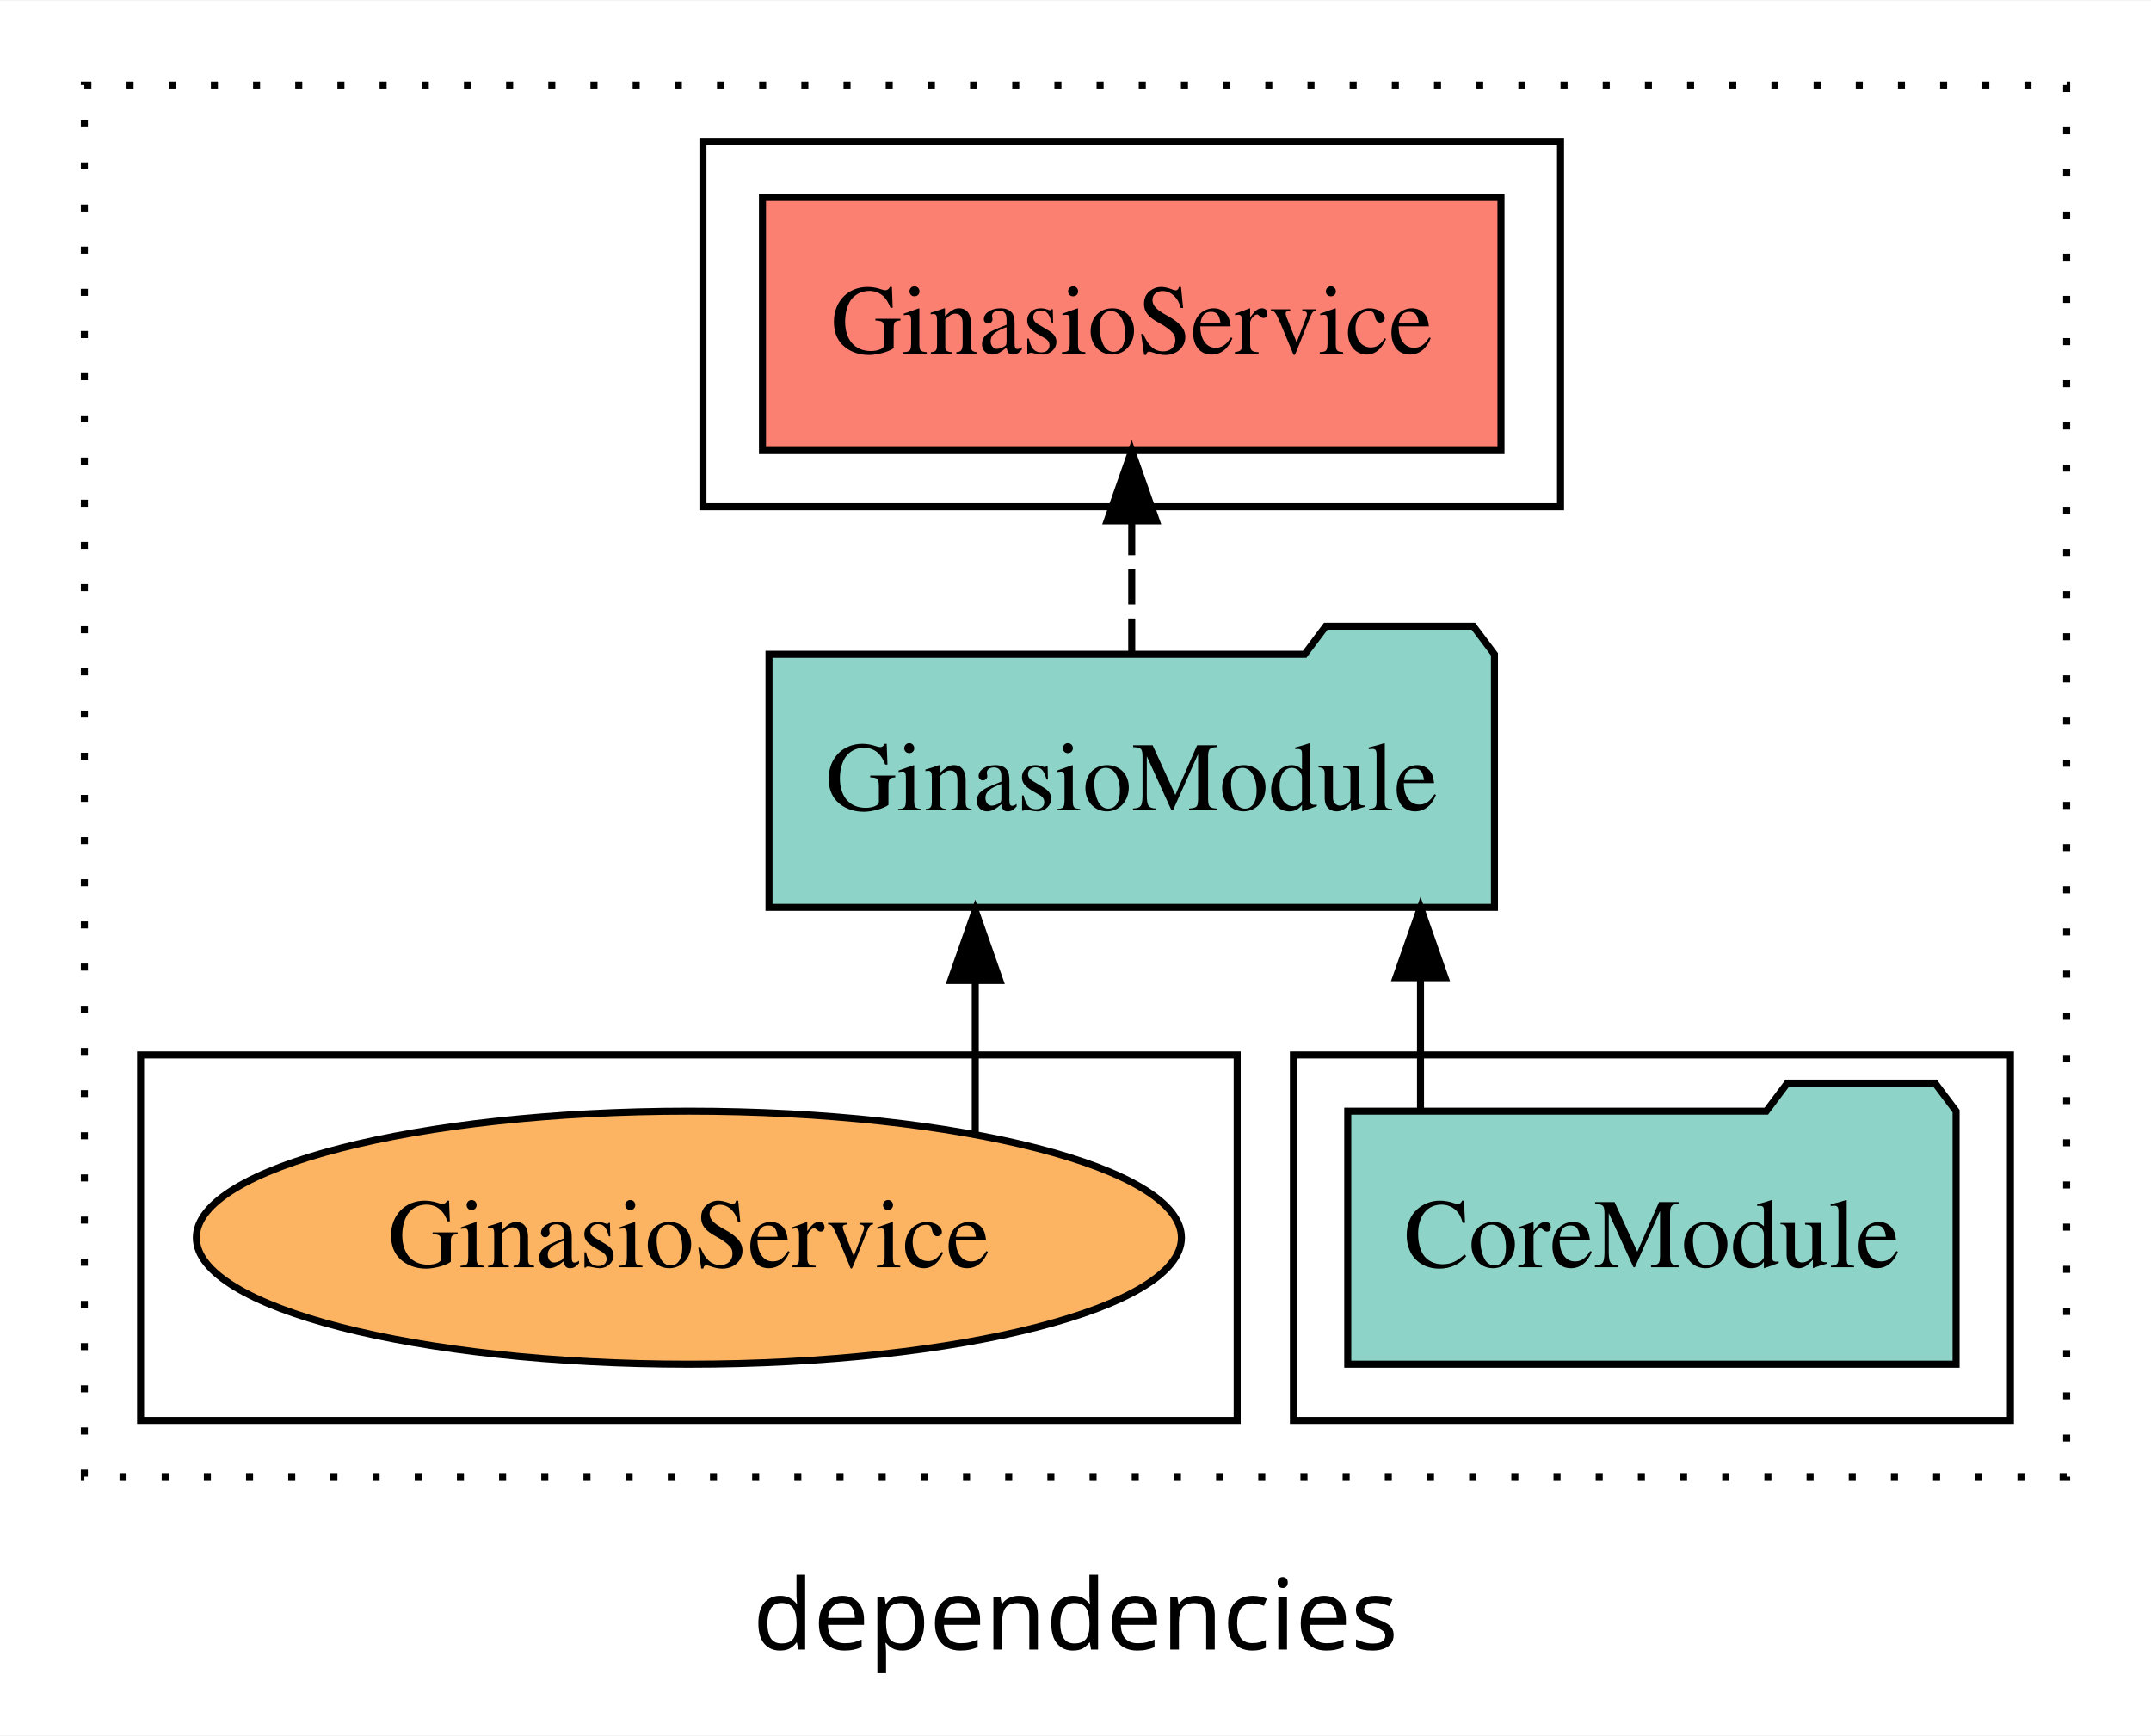
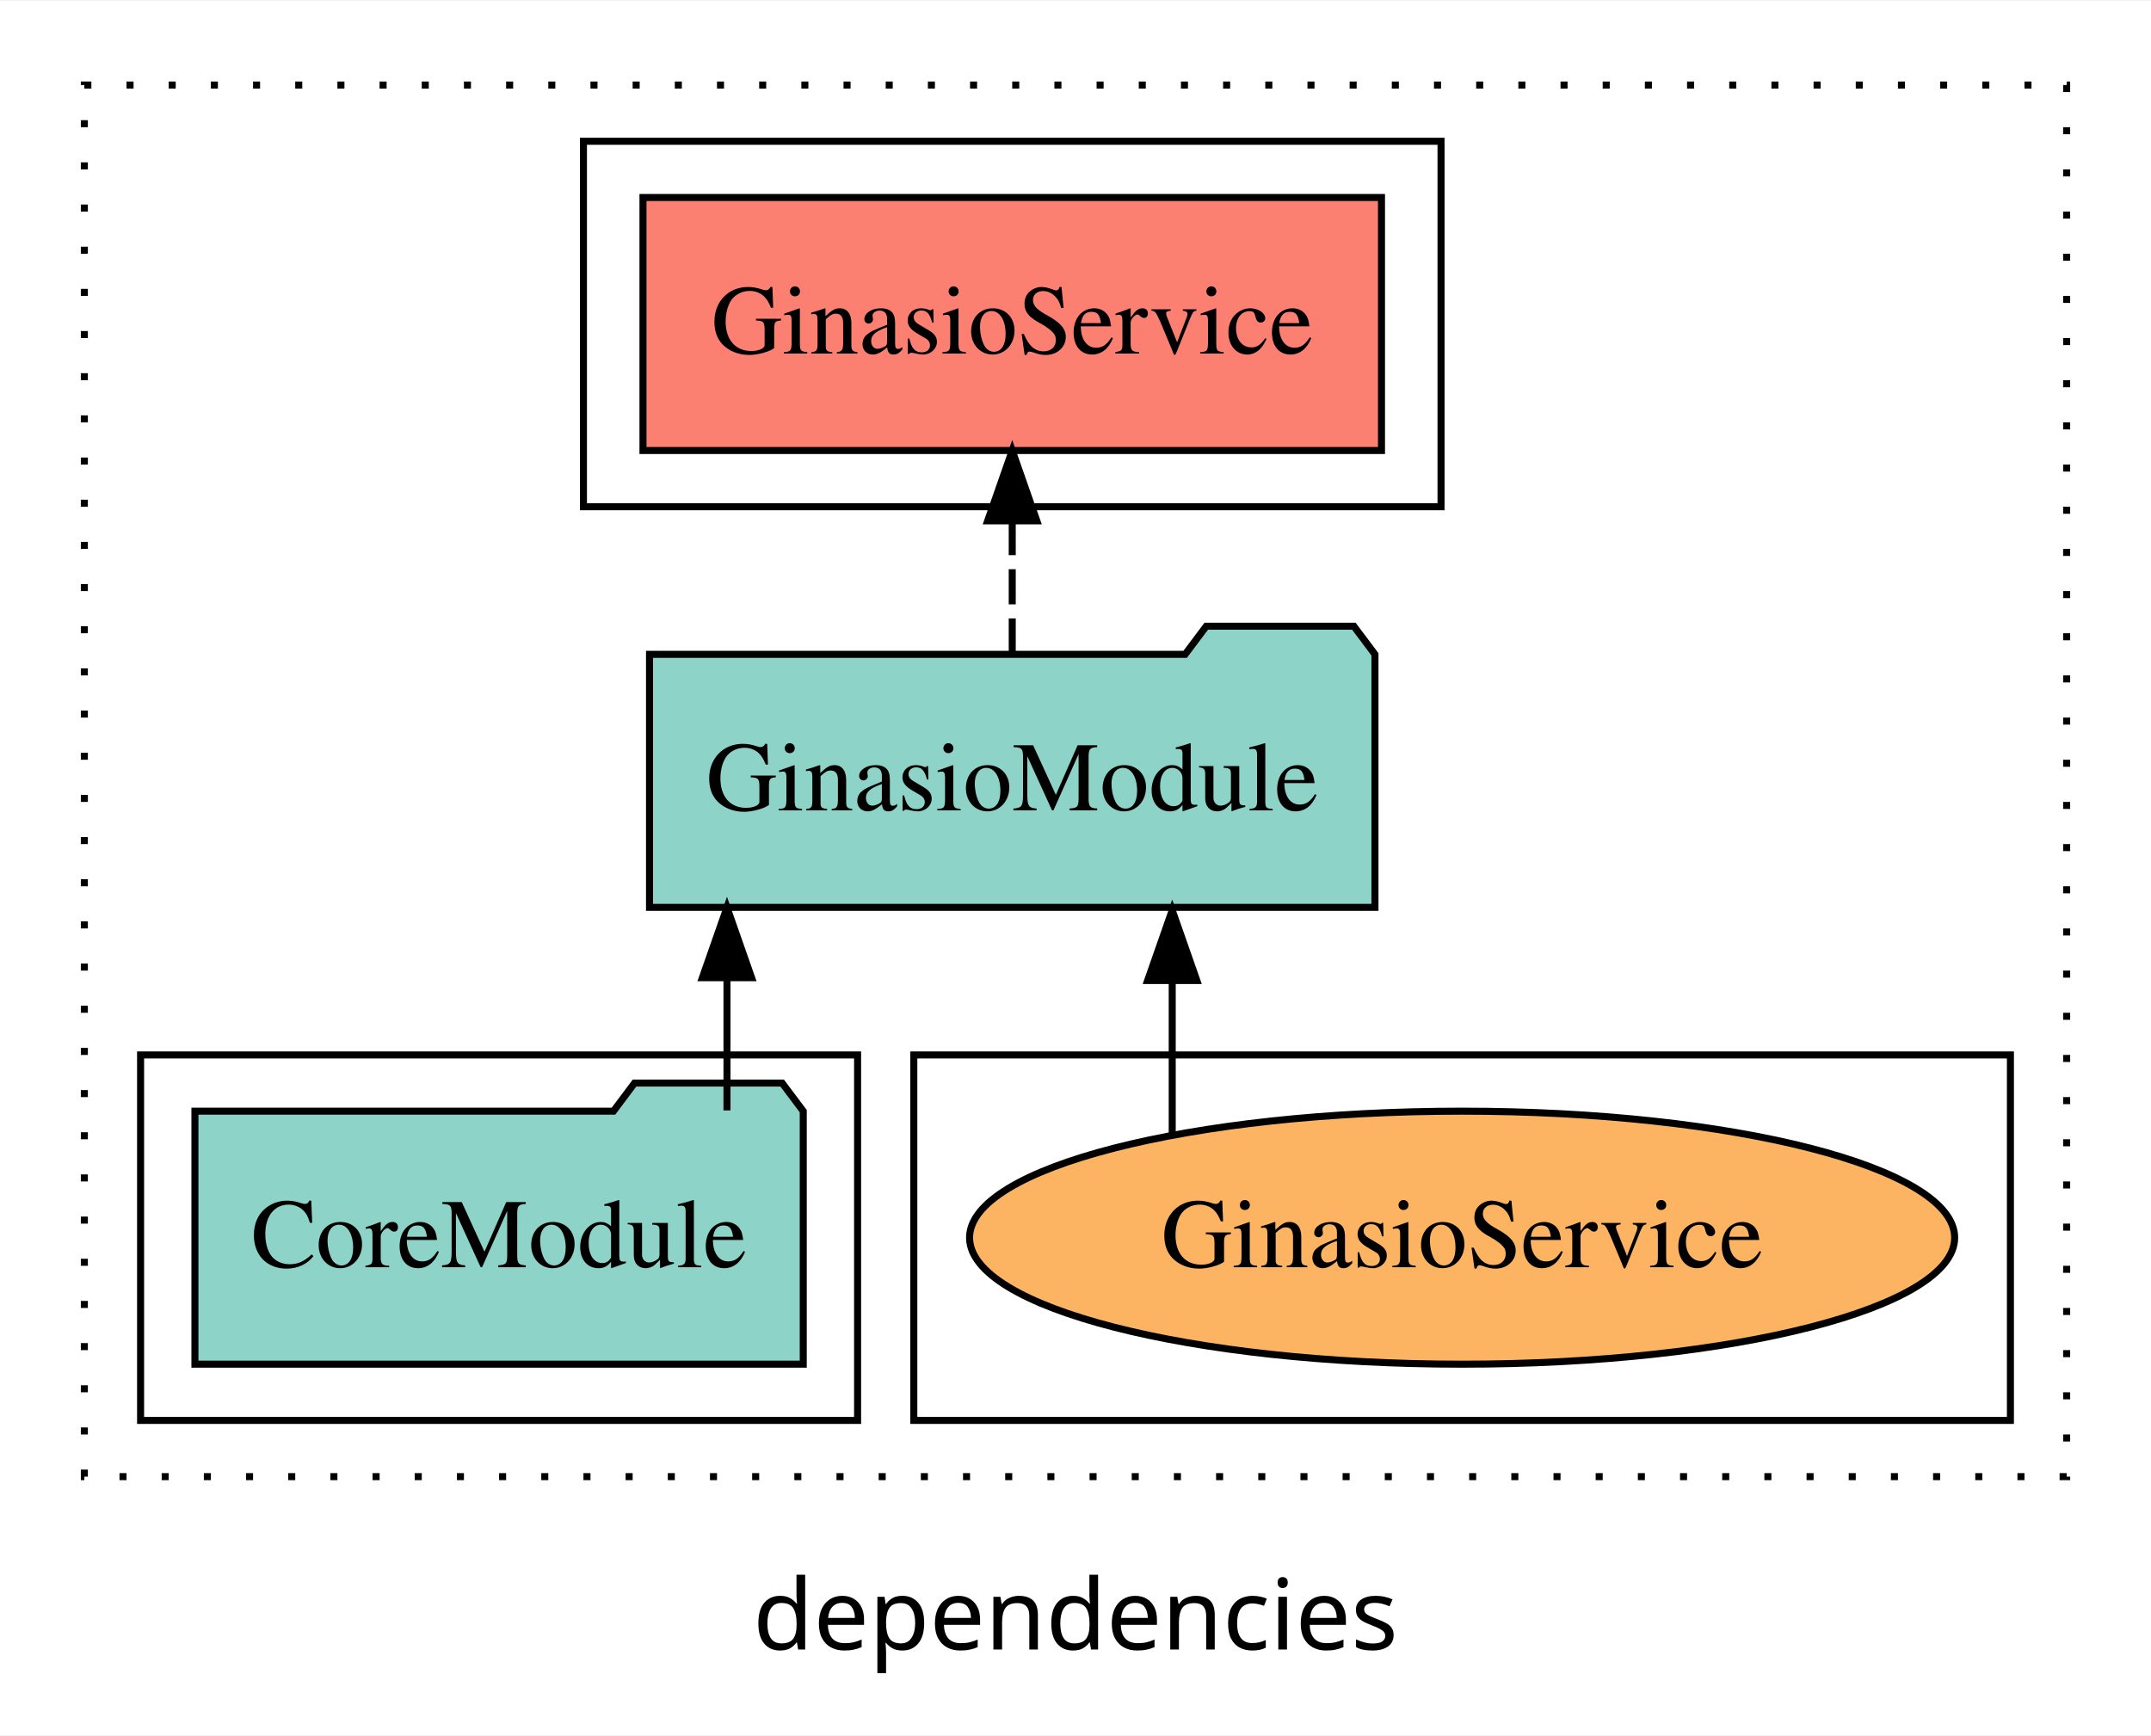
<svg xmlns="http://www.w3.org/2000/svg" width="306pt" height="247pt" viewBox="0.00 0.00 306.00 246.80">
  <g id="graph0" class="graph" transform="scale(1 1) rotate(0) translate(4 242.8)">
    <polygon fill="white" stroke="transparent" points="-4,4 -4,-242.8 302,-242.8 302,4 -4,4" />
    <text text-anchor="middle" x="149" y="-8.2" font-family="sans-serif" font-size="14.00">dependencies</text>
    <g id="clust1" class="cluster">
      <polygon fill="none" stroke="black" stroke-dasharray="1,5" points="8,-32.8 8,-230.8 290,-230.8 290,-32.8 8,-32.8" />
    </g>
+     <g id="clust6" class="cluster">
+       <polygon fill="none" stroke="black" points="126,-40.8 126,-92.8 282,-92.8 282,-40.8 126,-40.8" />
+     </g>
    <g id="clust4" class="cluster">
-       <polygon fill="none" stroke="black" points="96,-170.8 96,-222.8 218,-222.8 218,-170.8 96,-170.8" />
+       <polygon fill="none" stroke="black" points="79,-170.8 79,-222.8 201,-222.8 201,-170.8 79,-170.8" />
    </g>
    <g id="clust3" class="cluster">
-       <polygon fill="none" stroke="black" points="180,-40.8 180,-92.8 282,-92.8 282,-40.8 180,-40.8" />
-     </g>
-     <g id="clust6" class="cluster">
-       <polygon fill="none" stroke="black" points="16,-40.8 16,-92.8 172,-92.8 172,-40.8 16,-40.8" />
+       <polygon fill="none" stroke="black" points="16,-40.8 16,-92.8 118,-92.8 118,-40.8 16,-40.8" />
    </g>
    <g id="node1" class="node">
-       <polygon fill="#8dd3c7" stroke="black" points="274.27,-84.8 271.27,-88.8 250.27,-88.8 247.27,-84.8 187.73,-84.8 187.73,-48.8 274.27,-48.8 274.27,-84.8" />
-       <text text-anchor="middle" x="231" y="-62.6" font-family="Times,serif" font-size="14.00">CoreModule</text>
+       <polygon fill="#8dd3c7" stroke="black" points="110.27,-84.8 107.27,-88.8 86.27,-88.8 83.27,-84.8 23.73,-84.8 23.73,-48.8 110.27,-48.8 110.27,-84.8" />
+       <text text-anchor="middle" x="67" y="-62.6" font-family="Times,serif" font-size="14.00">CoreModule</text>
    </g>
    <g id="node2" class="node">
-       <polygon fill="#8dd3c7" stroke="black" points="208.6,-149.8 205.6,-153.8 184.6,-153.8 181.6,-149.8 105.4,-149.8 105.4,-113.8 208.6,-113.8 208.6,-149.8" />
-       <text text-anchor="middle" x="157" y="-127.6" font-family="Times,serif" font-size="14.00">GinasioModule</text>
+       <polygon fill="#8dd3c7" stroke="black" points="191.6,-149.8 188.6,-153.8 167.6,-153.8 164.6,-149.8 88.4,-149.8 88.4,-113.8 191.6,-113.8 191.6,-149.8" />
+       <text text-anchor="middle" x="140" y="-127.6" font-family="Times,serif" font-size="14.00">GinasioModule</text>
    </g>
    <g id="edge1" class="edge">
-       <path fill="none" stroke="black" d="M198.08,-84.91C198.08,-84.91 198.08,-103.79 198.08,-103.79" />
-       <polygon fill="black" stroke="black" points="194.58,-103.79 198.08,-113.79 201.58,-103.79 194.58,-103.79" />
+       <path fill="none" stroke="black" d="M99.42,-84.91C99.42,-84.91 99.42,-103.79 99.42,-103.79" />
+       <polygon fill="black" stroke="black" points="95.92,-103.79 99.42,-113.79 102.92,-103.79 95.92,-103.79" />
    </g>
    <g id="node3" class="node">
-       <polygon fill="#fb8072" stroke="black" points="209.53,-214.8 104.47,-214.8 104.47,-178.8 209.53,-178.8 209.53,-214.8" />
-       <text text-anchor="middle" x="157" y="-192.6" font-family="Times,serif" font-size="14.00">GinasioService </text>
+       <polygon fill="#fb8072" stroke="black" points="192.53,-214.8 87.47,-214.8 87.47,-178.8 192.53,-178.8 192.53,-214.8" />
+       <text text-anchor="middle" x="140" y="-192.6" font-family="Times,serif" font-size="14.00">GinasioService </text>
    </g>
    <g id="edge2" class="edge">
-       <path fill="none" stroke="black" stroke-dasharray="5,2" d="M157,-149.91C157,-149.91 157,-168.79 157,-168.79" />
-       <polygon fill="black" stroke="black" points="153.5,-168.79 157,-178.79 160.5,-168.79 153.5,-168.79" />
+       <path fill="none" stroke="black" stroke-dasharray="5,2" d="M140,-149.91C140,-149.91 140,-168.79 140,-168.79" />
+       <polygon fill="black" stroke="black" points="136.5,-168.79 140,-178.79 143.5,-168.79 136.5,-168.79" />
    </g>
    <g id="node4" class="node">
-       <ellipse fill="#fdb462" stroke="black" cx="94" cy="-66.8" rx="70.07" ry="18" />
-       <text text-anchor="middle" x="94" y="-62.6" font-family="Times,serif" font-size="14.00">GinasioService</text>
+       <ellipse fill="#fdb462" stroke="black" cx="204" cy="-66.8" rx="70.07" ry="18" />
+       <text text-anchor="middle" x="204" y="-62.6" font-family="Times,serif" font-size="14.00">GinasioService</text>
    </g>
    <g id="edge3" class="edge">
-       <path fill="none" stroke="black" d="M134.74,-81.55C134.74,-81.55 134.74,-103.39 134.74,-103.39" />
-       <polygon fill="black" stroke="black" points="131.24,-103.39 134.74,-113.39 138.24,-103.39 131.24,-103.39" />
+       <path fill="none" stroke="black" d="M162.76,-81.55C162.76,-81.55 162.76,-103.39 162.76,-103.39" />
+       <polygon fill="black" stroke="black" points="159.26,-103.39 162.76,-113.39 166.26,-103.39 159.26,-103.39" />
    </g>
  </g>
</svg>
